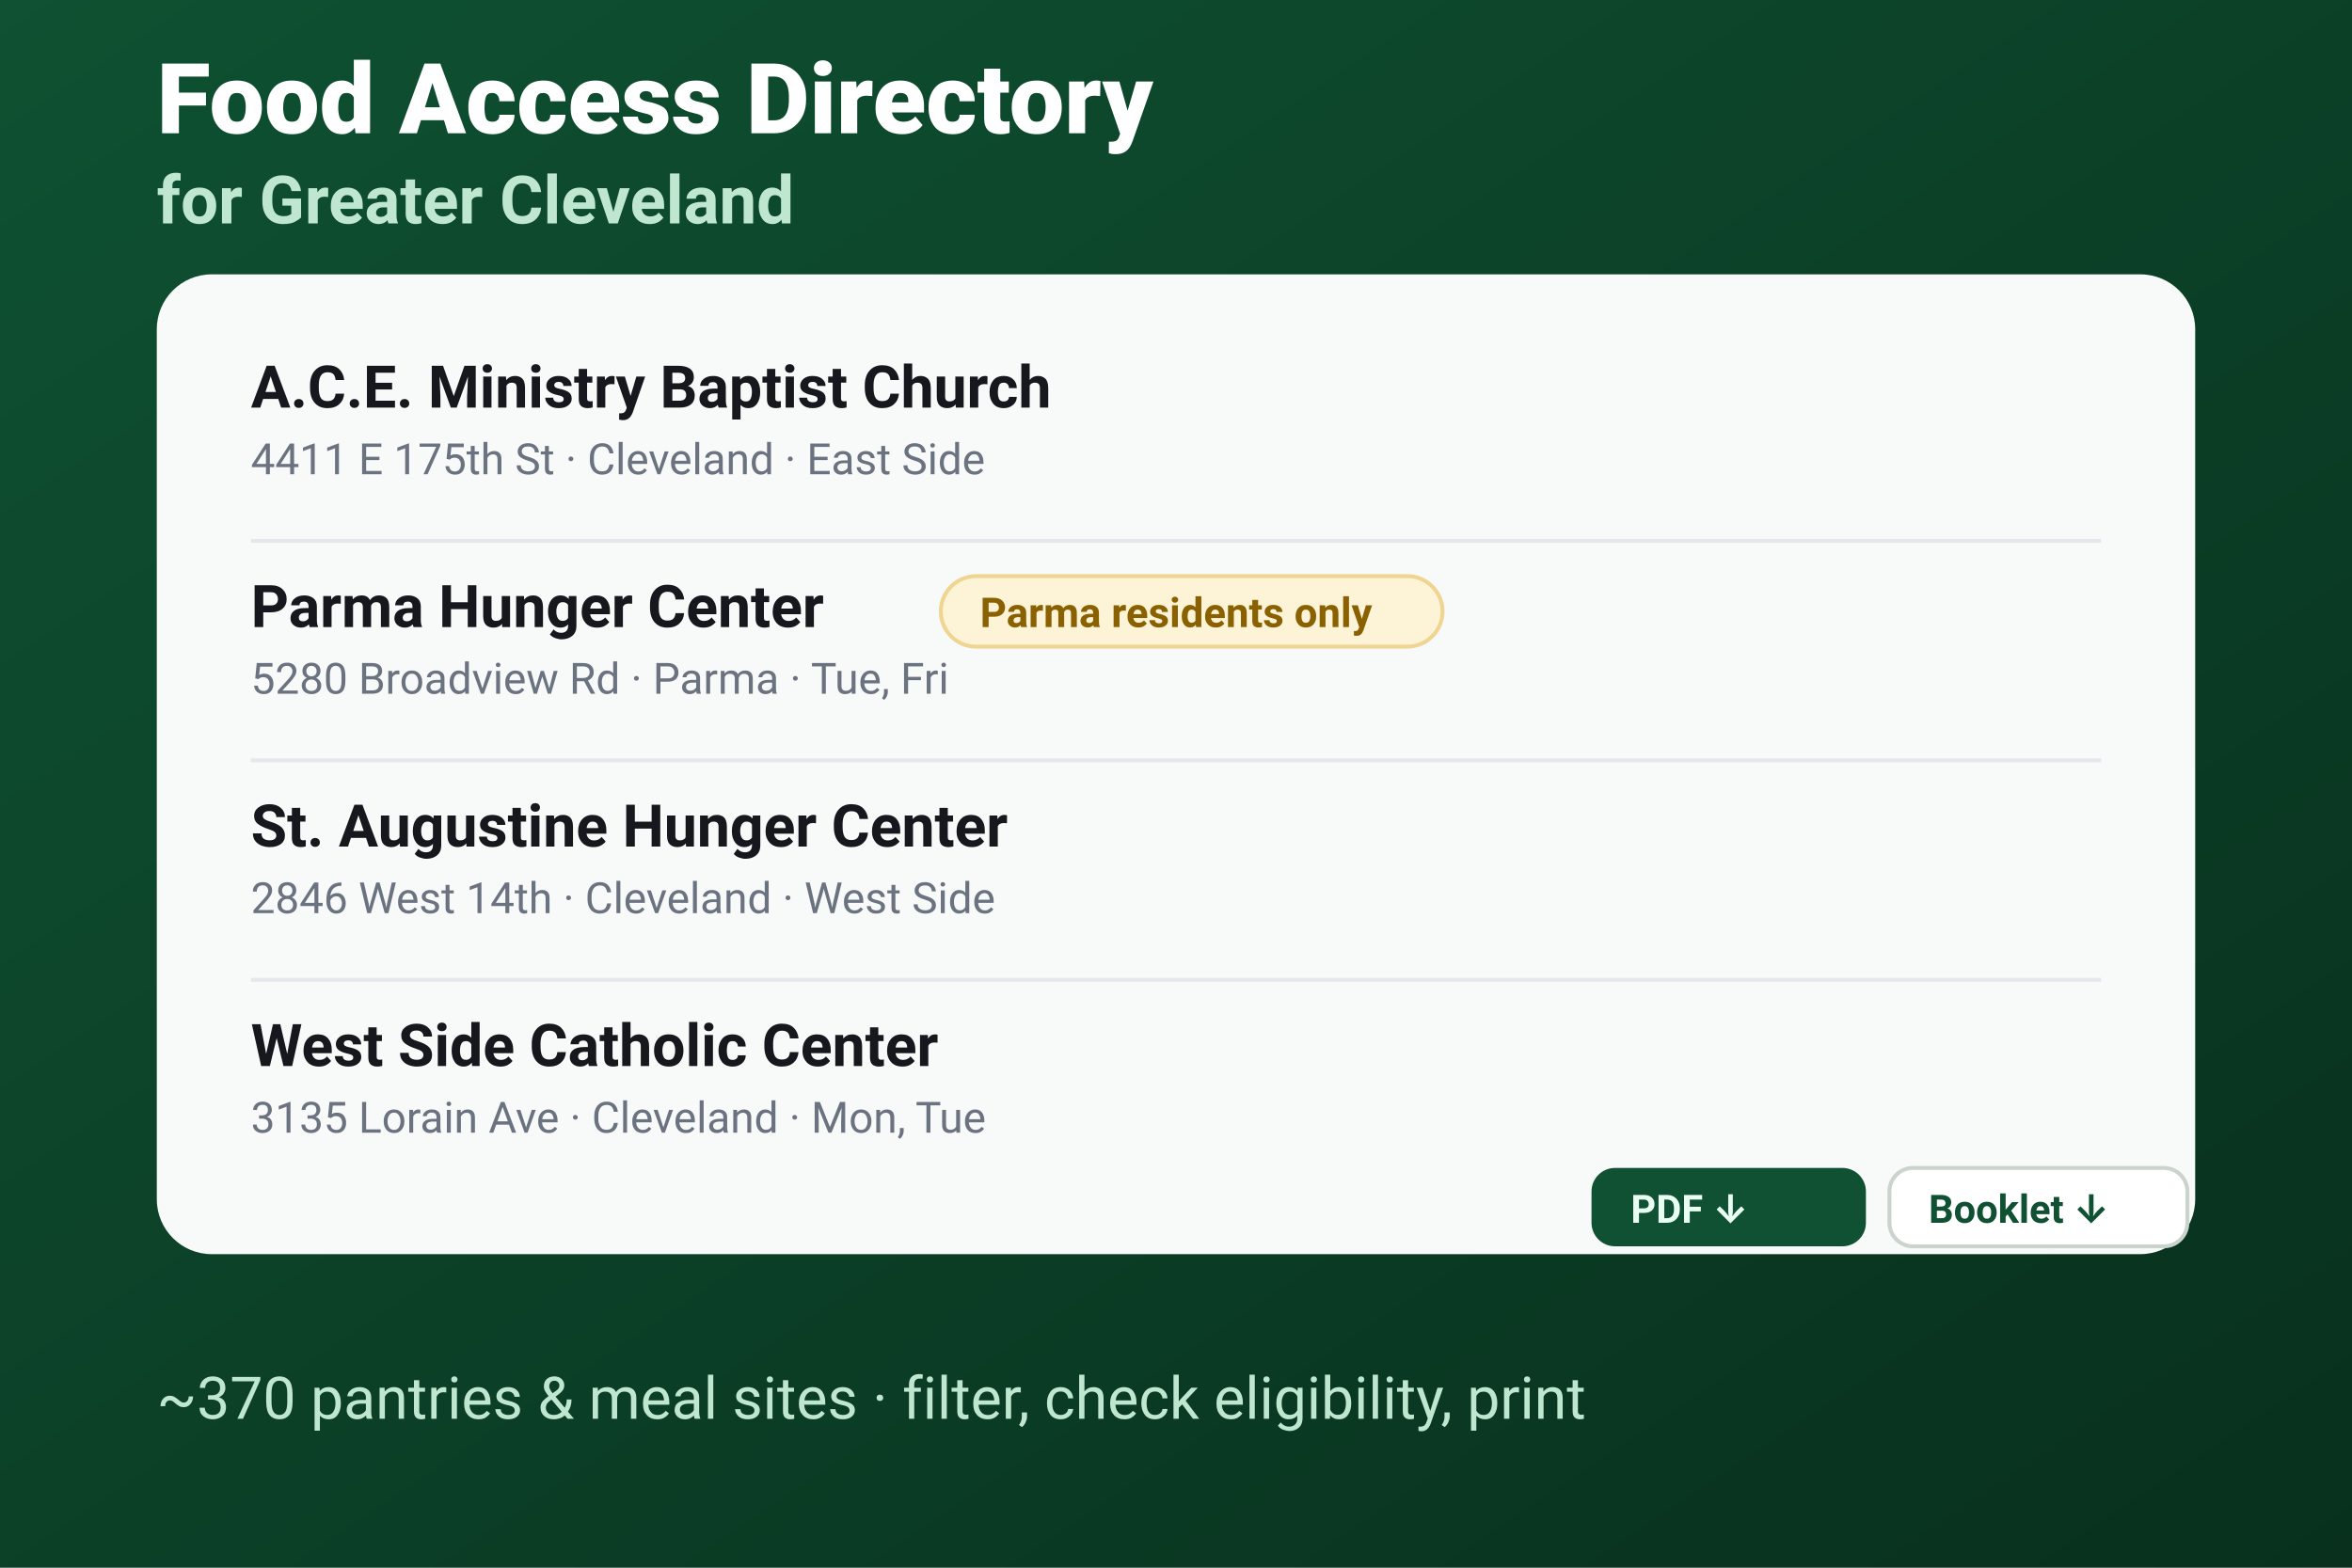
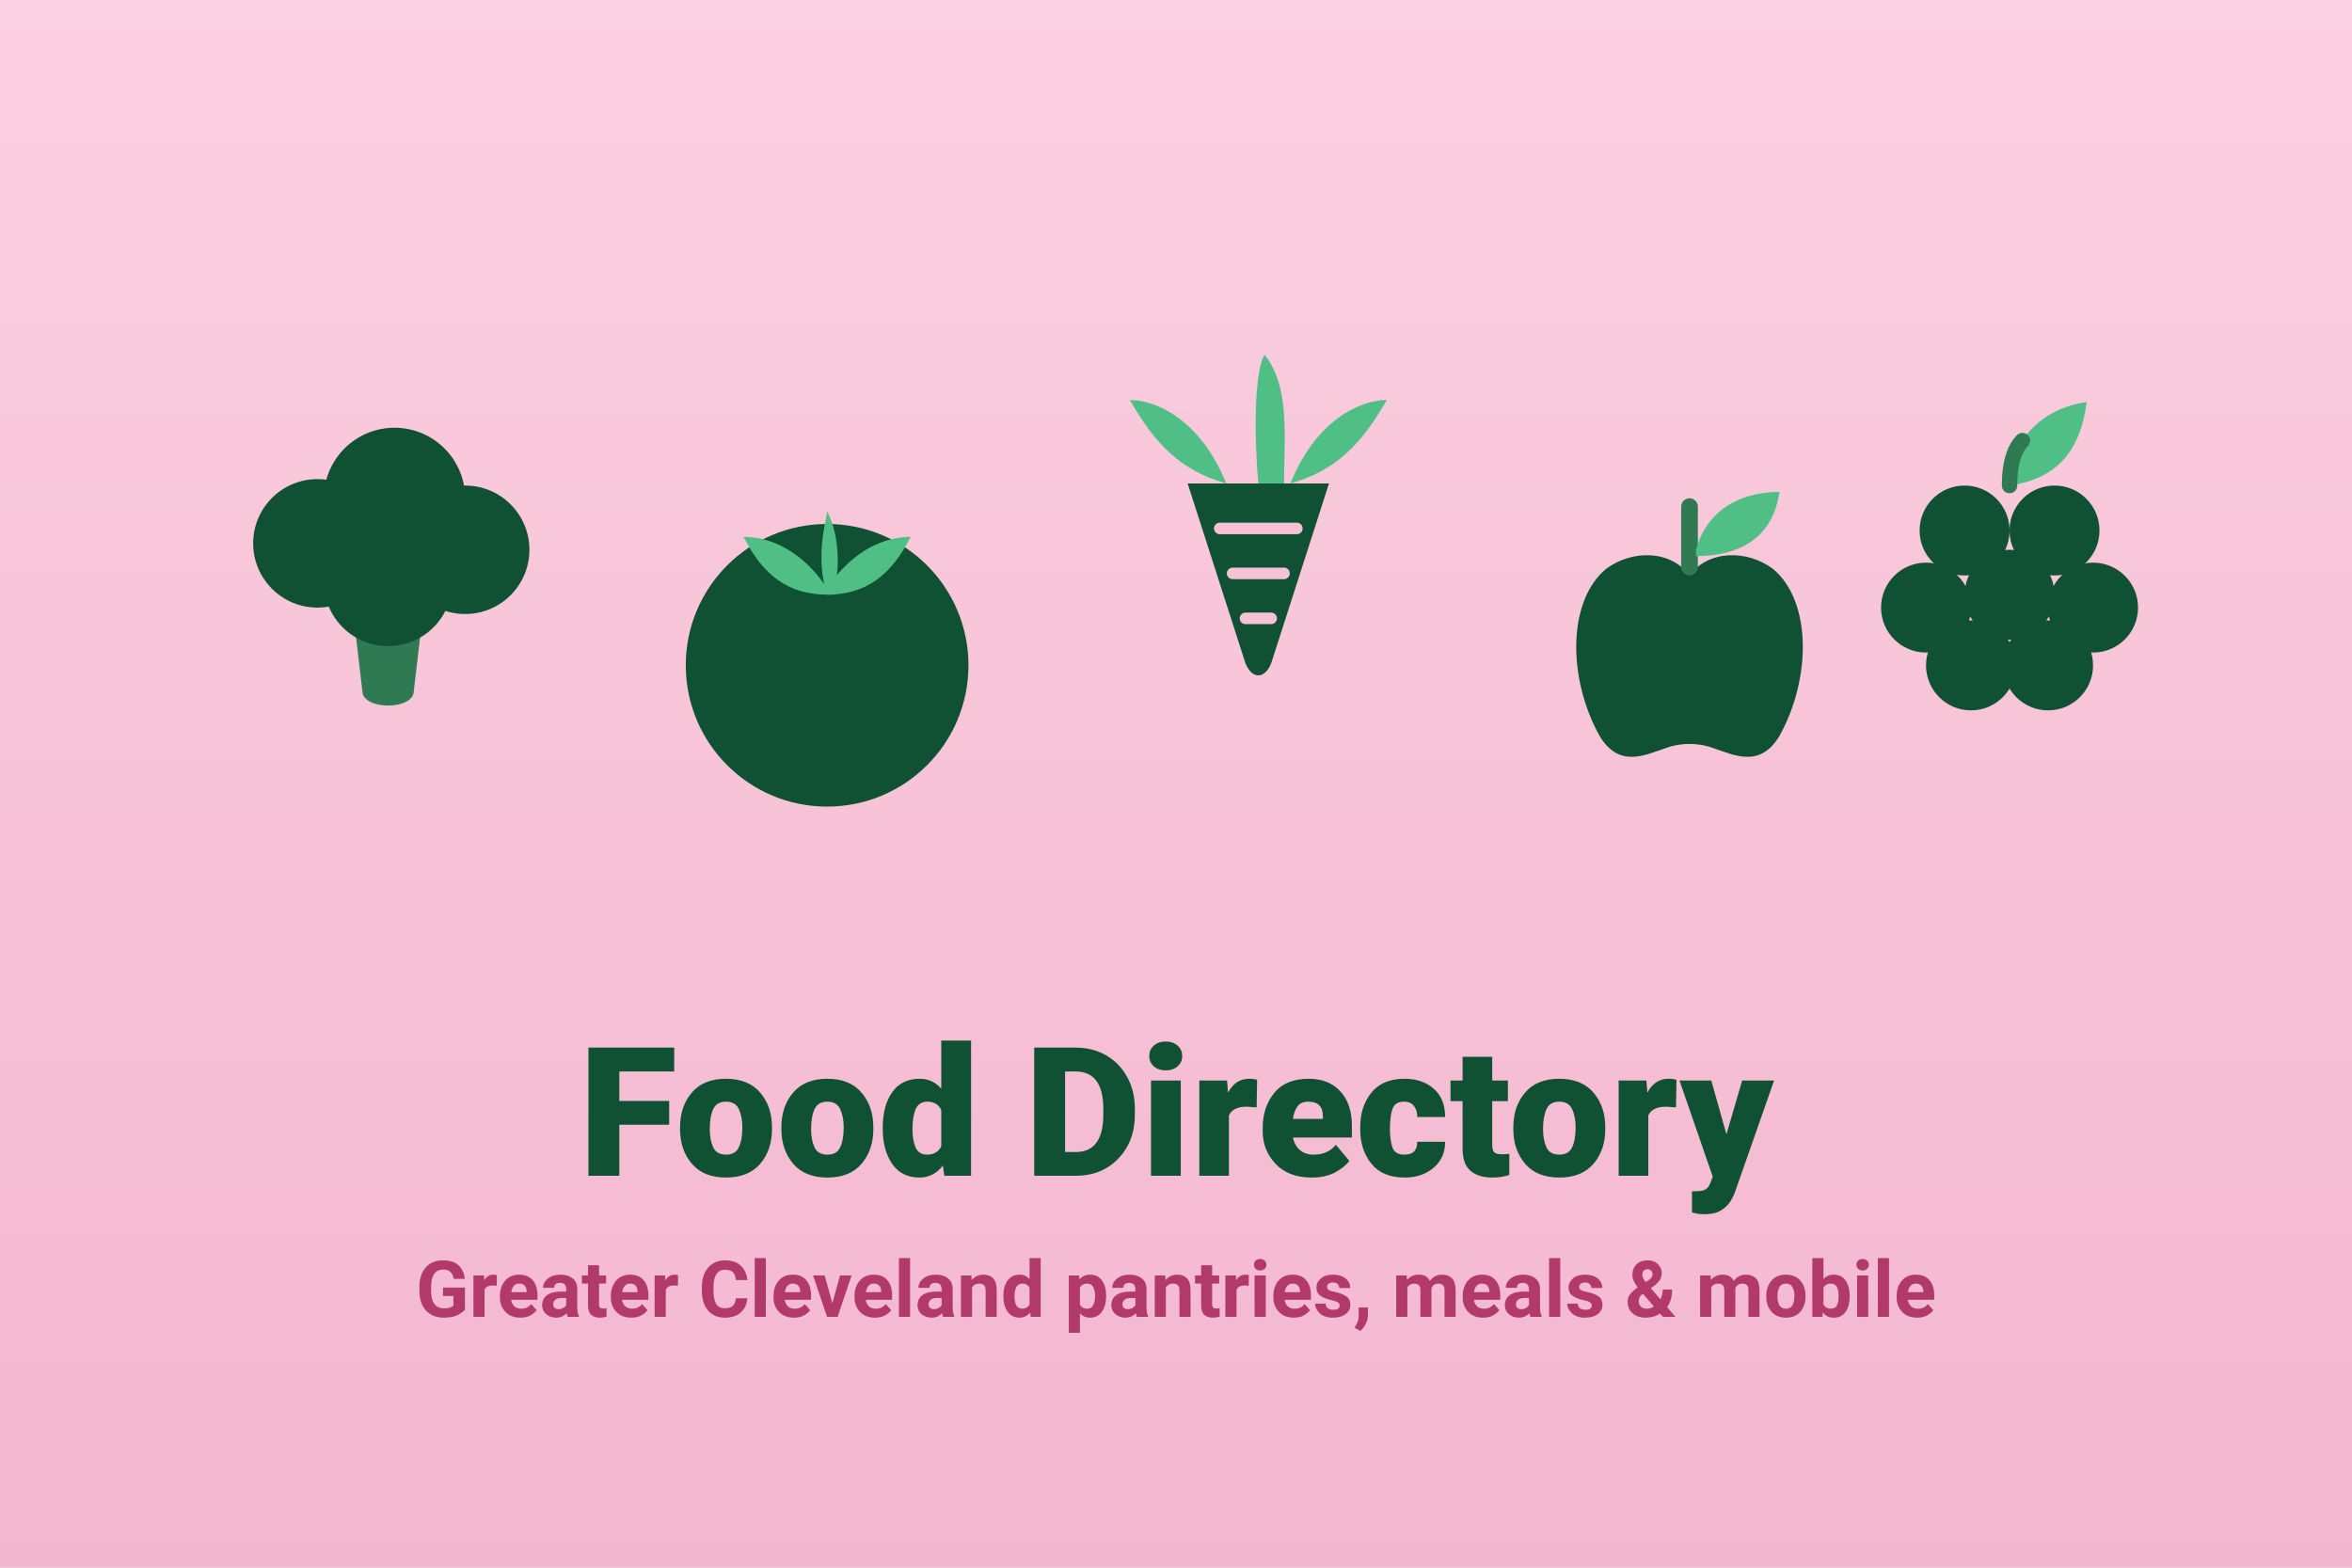
<svg xmlns="http://www.w3.org/2000/svg" viewBox="0 0 600 400" width="600" height="400">
  <defs>
-     <linearGradient id="bg" x1="0" y1="0" x2="1" y2="1">
-       <stop offset="0" stop-color="#0f5132" />
-       <stop offset="1" stop-color="#08301d" />
+     <linearGradient id="pink" x1="0" y1="0" x2="0" y2="1">
+       <stop offset="0" stop-color="#fbd0e0" />
+       <stop offset="1" stop-color="#f3b6cf" />
    </linearGradient>
+     <symbol id="tomato" viewBox="0 0 72 72">
+       <circle cx="36" cy="45" r="22" fill="#0f5132" />
+       <g fill="#4fbf85">
+         <path d="M36 33 C32 27 27 25 23 25 C26 31 30 34 36 34 Z" />
+         <path d="M36 33 C40 27 45 25 49 25 C46 31 42 34 36 34 Z" />
+         <path d="M36 34 C34 28 36 22 36 21 C38 25 38 30 37 34 Z" />
+       </g>
+     </symbol>
+     <symbol id="carrot" viewBox="0 0 72 72">
+       <path d="M25 35 L47 35 L38 63 C37 65.5 35 65.5 34 63 Z" fill="#0f5132" />
+       <g stroke="#f6c2d6" stroke-width="1.8" stroke-linecap="round">
+         <line x1="30" y1="42" x2="42" y2="42" />
+         <line x1="32" y1="49" x2="40" y2="49" />
+         <line x1="34" y1="56" x2="38" y2="56" />
+       </g>
+       <g fill="#4fbf85">
+         <path d="M31 35 C27 25 20 22 16 22 C20 29 24 33 31 35 Z" />
+         <path d="M36 35 C35 23 36 16 37 15 C41 20 40 28 40 35 Z" />
+         <path d="M41 35 C45 25 52 22 56 22 C52 29 48 33 41 35 Z" />
+       </g>
+     </symbol>
+     <symbol id="broccoli" viewBox="0 0 72 72">
+       <path d="M30 43 h12 l-2 17 c0 3 -8 3 -8 0 Z" fill="#2f7a52" />
+       <g fill="#0f5132">
+         <circle cx="25" cy="37" r="10" />
+         <circle cx="37" cy="30" r="11" />
+         <circle cx="48" cy="38" r="10" />
+         <circle cx="36" cy="43" r="10" />
+       </g>
+     </symbol>
+     <symbol id="apple" viewBox="0 0 72 72">
+       <path d="M36 31 C33 27 27 27 23 30 C17 35 17 47 22 56 C25 61 29 59 32 58 C34.5 57 37.5 57 40 58 C43 59 47 61 50 56 C55 47 55 35 49 30 C45 27 39 27 36 31 Z" fill="#0f5132" />
+       <rect x="34.7" y="19" width="2.6" height="12" rx="1.3" fill="#2f7a52" />
+       <path d="M37 27 C39 20 45 18 50 18 C49 25 44 28 37 28 Z" fill="#4fbf85" />
+     </symbol>
+     <symbol id="grapes" viewBox="0 0 72 72">
+       <g fill="#0f5132">
+         <circle cx="30" cy="35" r="7" />
+         <circle cx="44" cy="35" r="7" />
+         <circle cx="37" cy="45" r="7" />
+         <circle cx="24" cy="47" r="7" />
+         <circle cx="50" cy="47" r="7" />
+         <circle cx="31" cy="56" r="7" />
+         <circle cx="43" cy="56" r="7" />
+       </g>
+       <path d="M37 28 C37 21 42 16 49 15 C48 23 44 27 37 28 Z" fill="#4fbf85" />
+       <path d="M37 28 c0-4 1-6 2-7" fill="none" stroke="#2f7a52" stroke-width="2.4" stroke-linecap="round" />
+     </symbol>
  </defs>
-   <rect width="600" height="400" fill="url(#bg)" />
-   <g>
-     <rect x="40" y="70" width="520" height="250" rx="14" fill="#ffffff" fill-opacity="0.97" />
-     <g font-family="-apple-system, Segoe UI, Roboto, sans-serif">
-       <g transform="translate(64 104)">
-         <text font-size="15" font-weight="700" fill="#16181d">A.C.E. Ministry Baptist Church</text>
-         <text y="17" font-size="11" fill="#6b7280">4411 E 175th St · Cleveland · East Side</text>
-       </g>
-       <line x1="64" y1="138" x2="536" y2="138" stroke="#e4e7eb" />
-       <g transform="translate(64 160)">
-         <text font-size="15" font-weight="700" fill="#16181d">Parma Hunger Center</text>
-         <rect x="176" y="-13" width="128" height="18" rx="9" fill="#fdf3d7" stroke="#efd591" />
-         <text x="186" y="0" font-size="10.5" font-weight="700" fill="#8a6100">Parma residents only</text>
-         <text y="17" font-size="11" fill="#6b7280">5280 Broadview Rd · Parma · Tue, Fri</text>
-       </g>
-       <line x1="64" y1="194" x2="536" y2="194" stroke="#e4e7eb" />
-       <g transform="translate(64 216)">
-         <text font-size="15" font-weight="700" fill="#16181d">St. Augustine Hunger Center</text>
-         <text y="17" font-size="11" fill="#6b7280">2846 West 14th · Cleveland · West Side</text>
-       </g>
-       <line x1="64" y1="250" x2="536" y2="250" stroke="#e4e7eb" />
-       <g transform="translate(64 272)">
-         <text font-size="15" font-weight="700" fill="#16181d">West Side Catholic Center</text>
-         <text y="17" font-size="11" fill="#6b7280">3135 Lorain Ave · Cleveland · Mon, Tue</text>
-       </g>
-     </g>
-     <g transform="translate(408 300)">
-       <rect x="-2" y="-2" width="70" height="20" rx="6" fill="#0f5132" />
-       <text x="8" y="12" font-size="10" font-weight="700" fill="#eafff3" font-family="-apple-system, Segoe UI, Roboto, sans-serif">PDF ↓</text>
-       <rect x="74" y="-2" width="76" height="20" rx="6" fill="#ffffff" stroke="#cbd3cd" />
-       <text x="84" y="12" font-size="10" font-weight="700" fill="#0f5132" font-family="-apple-system, Segoe UI, Roboto, sans-serif">Booklet ↓</text>
-     </g>
-   </g>
-   <text x="40" y="34" font-family="-apple-system, Segoe UI, Roboto, sans-serif" font-size="25" font-weight="800" fill="#ffffff">Food Access Directory</text>
-   <text x="40" y="57" font-family="-apple-system, Segoe UI, Roboto, sans-serif" font-size="17" font-weight="600" fill="#bfe6cf">for Greater Cleveland</text>
-   <text x="40" y="362" font-family="-apple-system, Segoe UI, Roboto, sans-serif" font-size="15" fill="#bfe6cf">~370 pantries &amp; meal sites · filter, check eligibility, print</text>
+   <rect width="600" height="400" fill="url(#pink)" />
+   <use href="#broccoli" x="40" y="78" width="118" height="118" />
+   <use href="#tomato" x="152" y="96" width="118" height="118" />
+   <use href="#carrot" x="262" y="66" width="118" height="118" />
+   <use href="#apple" x="372" y="96" width="118" height="118" />
+   <use href="#grapes" x="452" y="78" width="118" height="118" />
+   <text x="300" y="300" text-anchor="middle" font-family="-apple-system, Segoe UI, Roboto, sans-serif" font-size="46" font-weight="800" fill="#0f5132">Food Directory</text>
+   <text x="300" y="336" text-anchor="middle" font-family="-apple-system, Segoe UI, Roboto, sans-serif" font-size="20" font-weight="600" fill="#b23a6b">Greater Cleveland pantries, meals &amp; mobile</text>
</svg>
